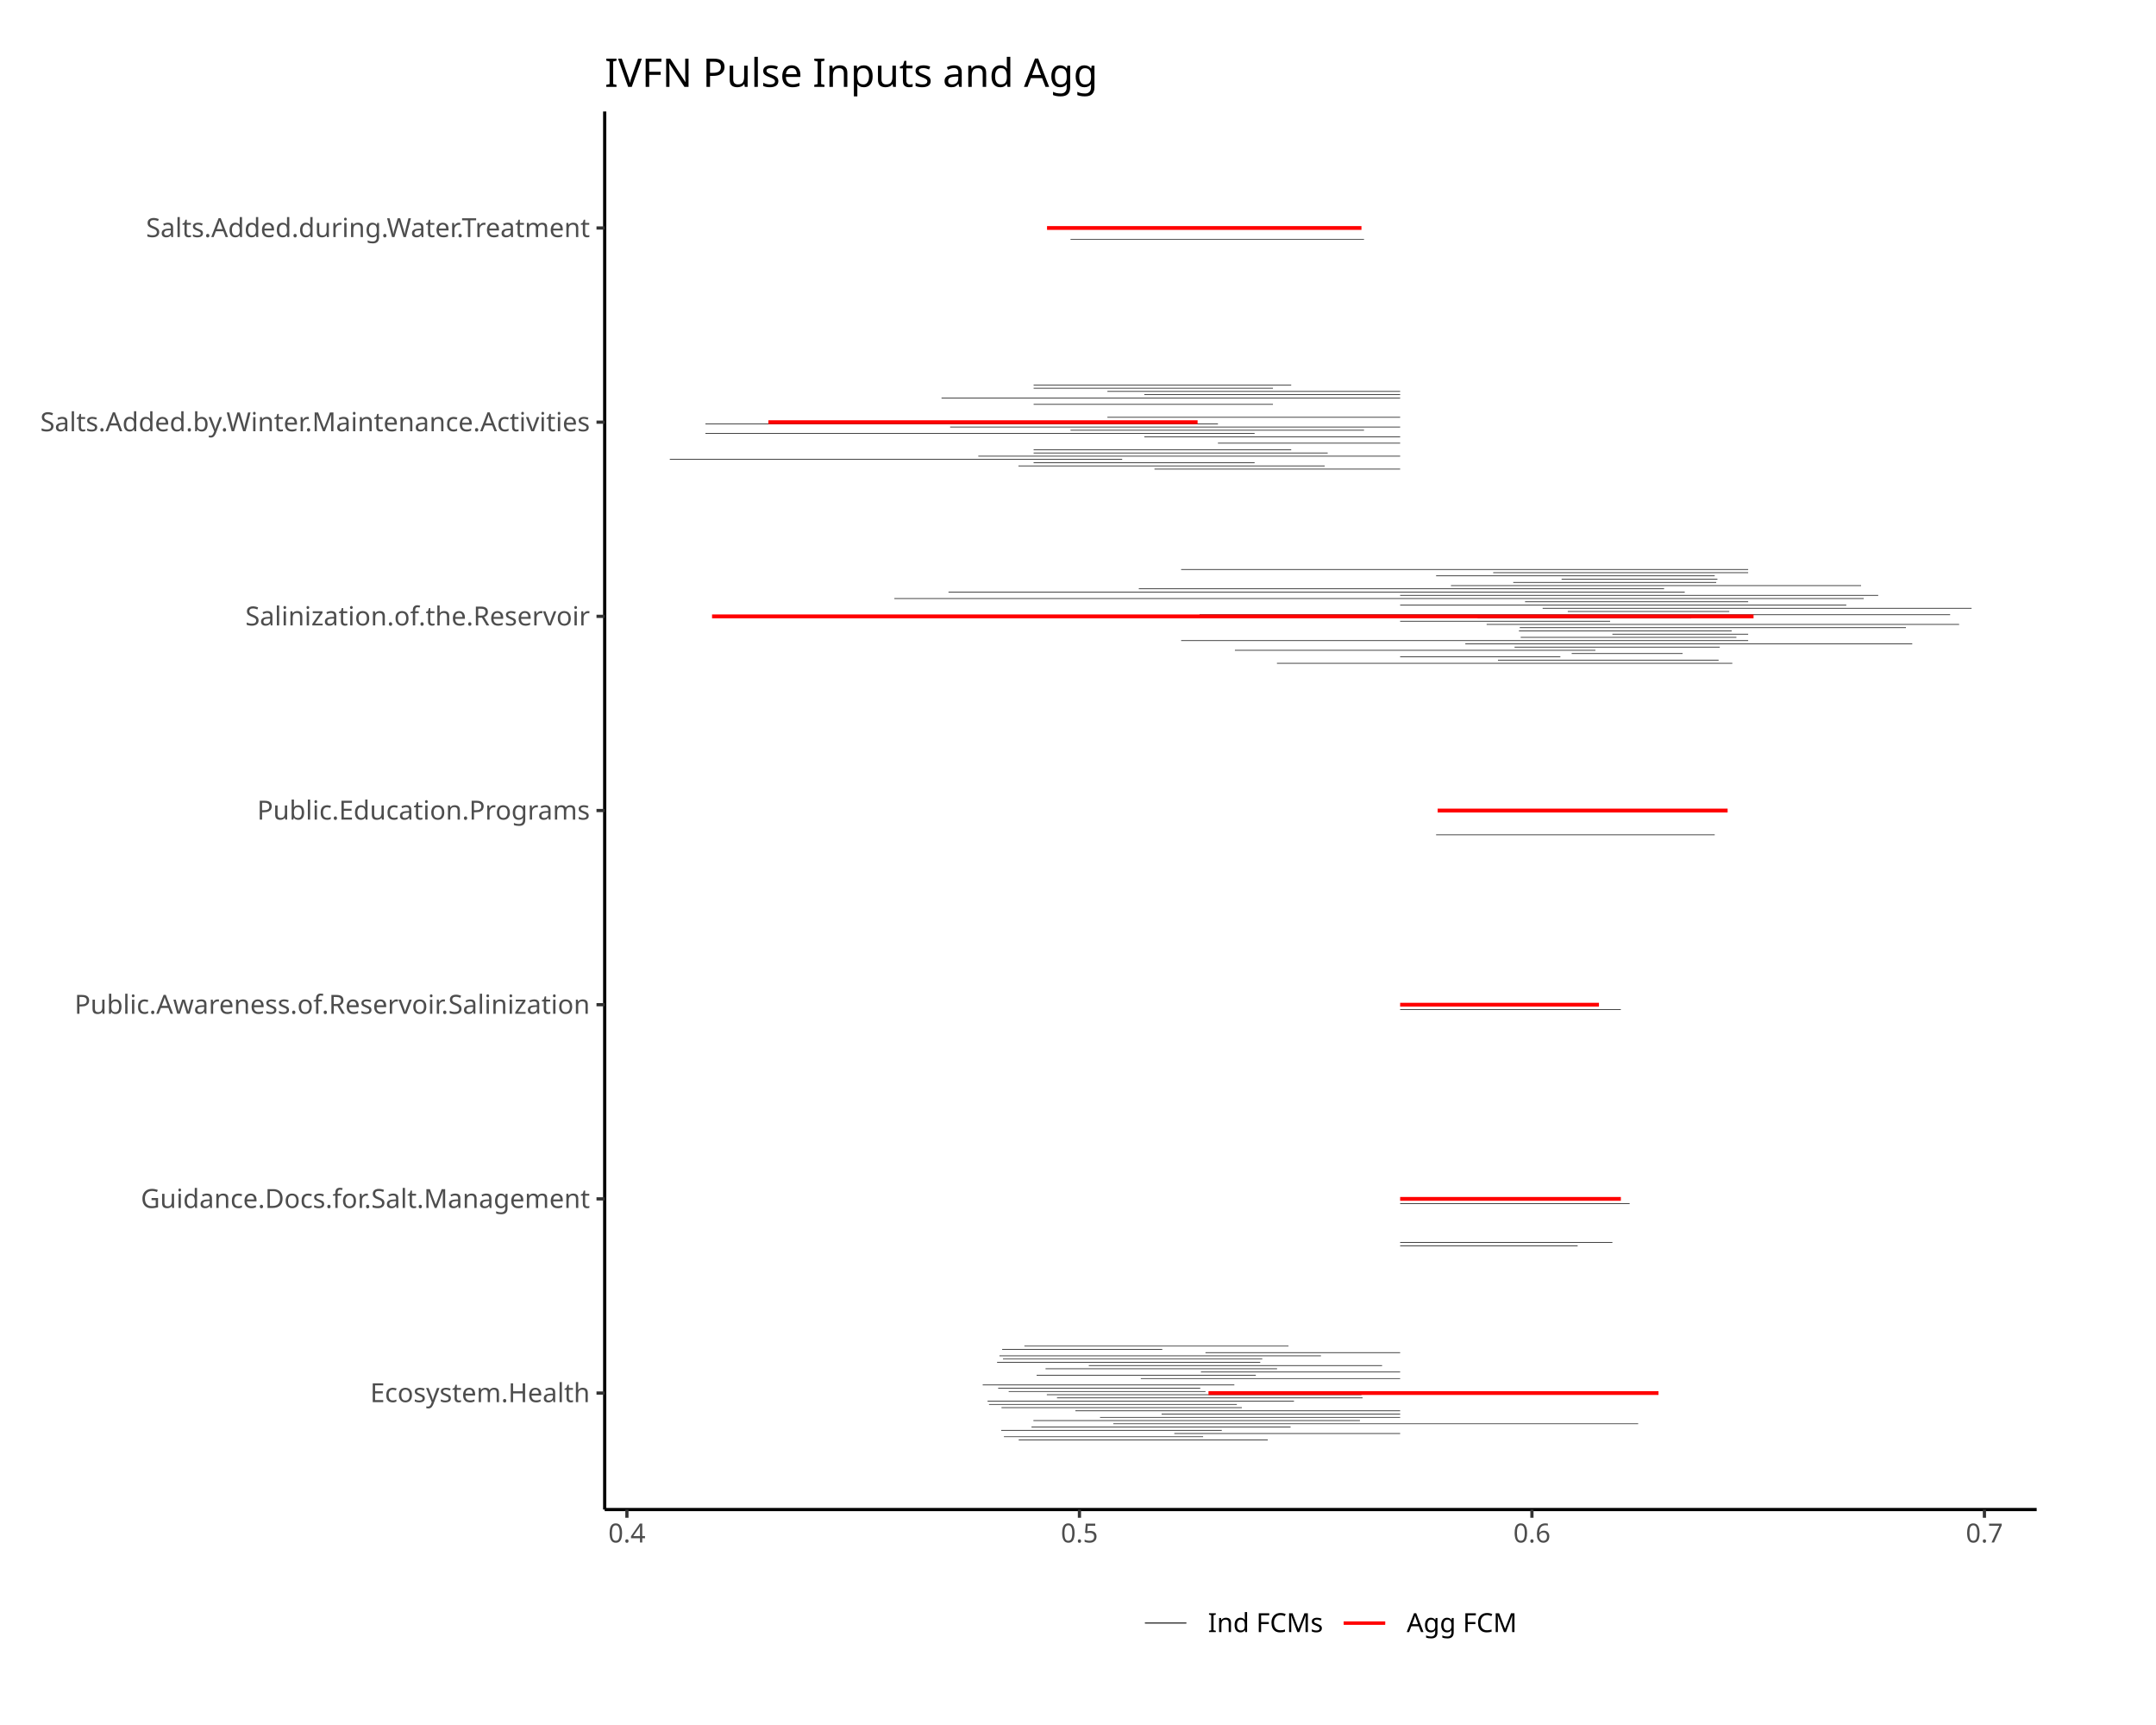
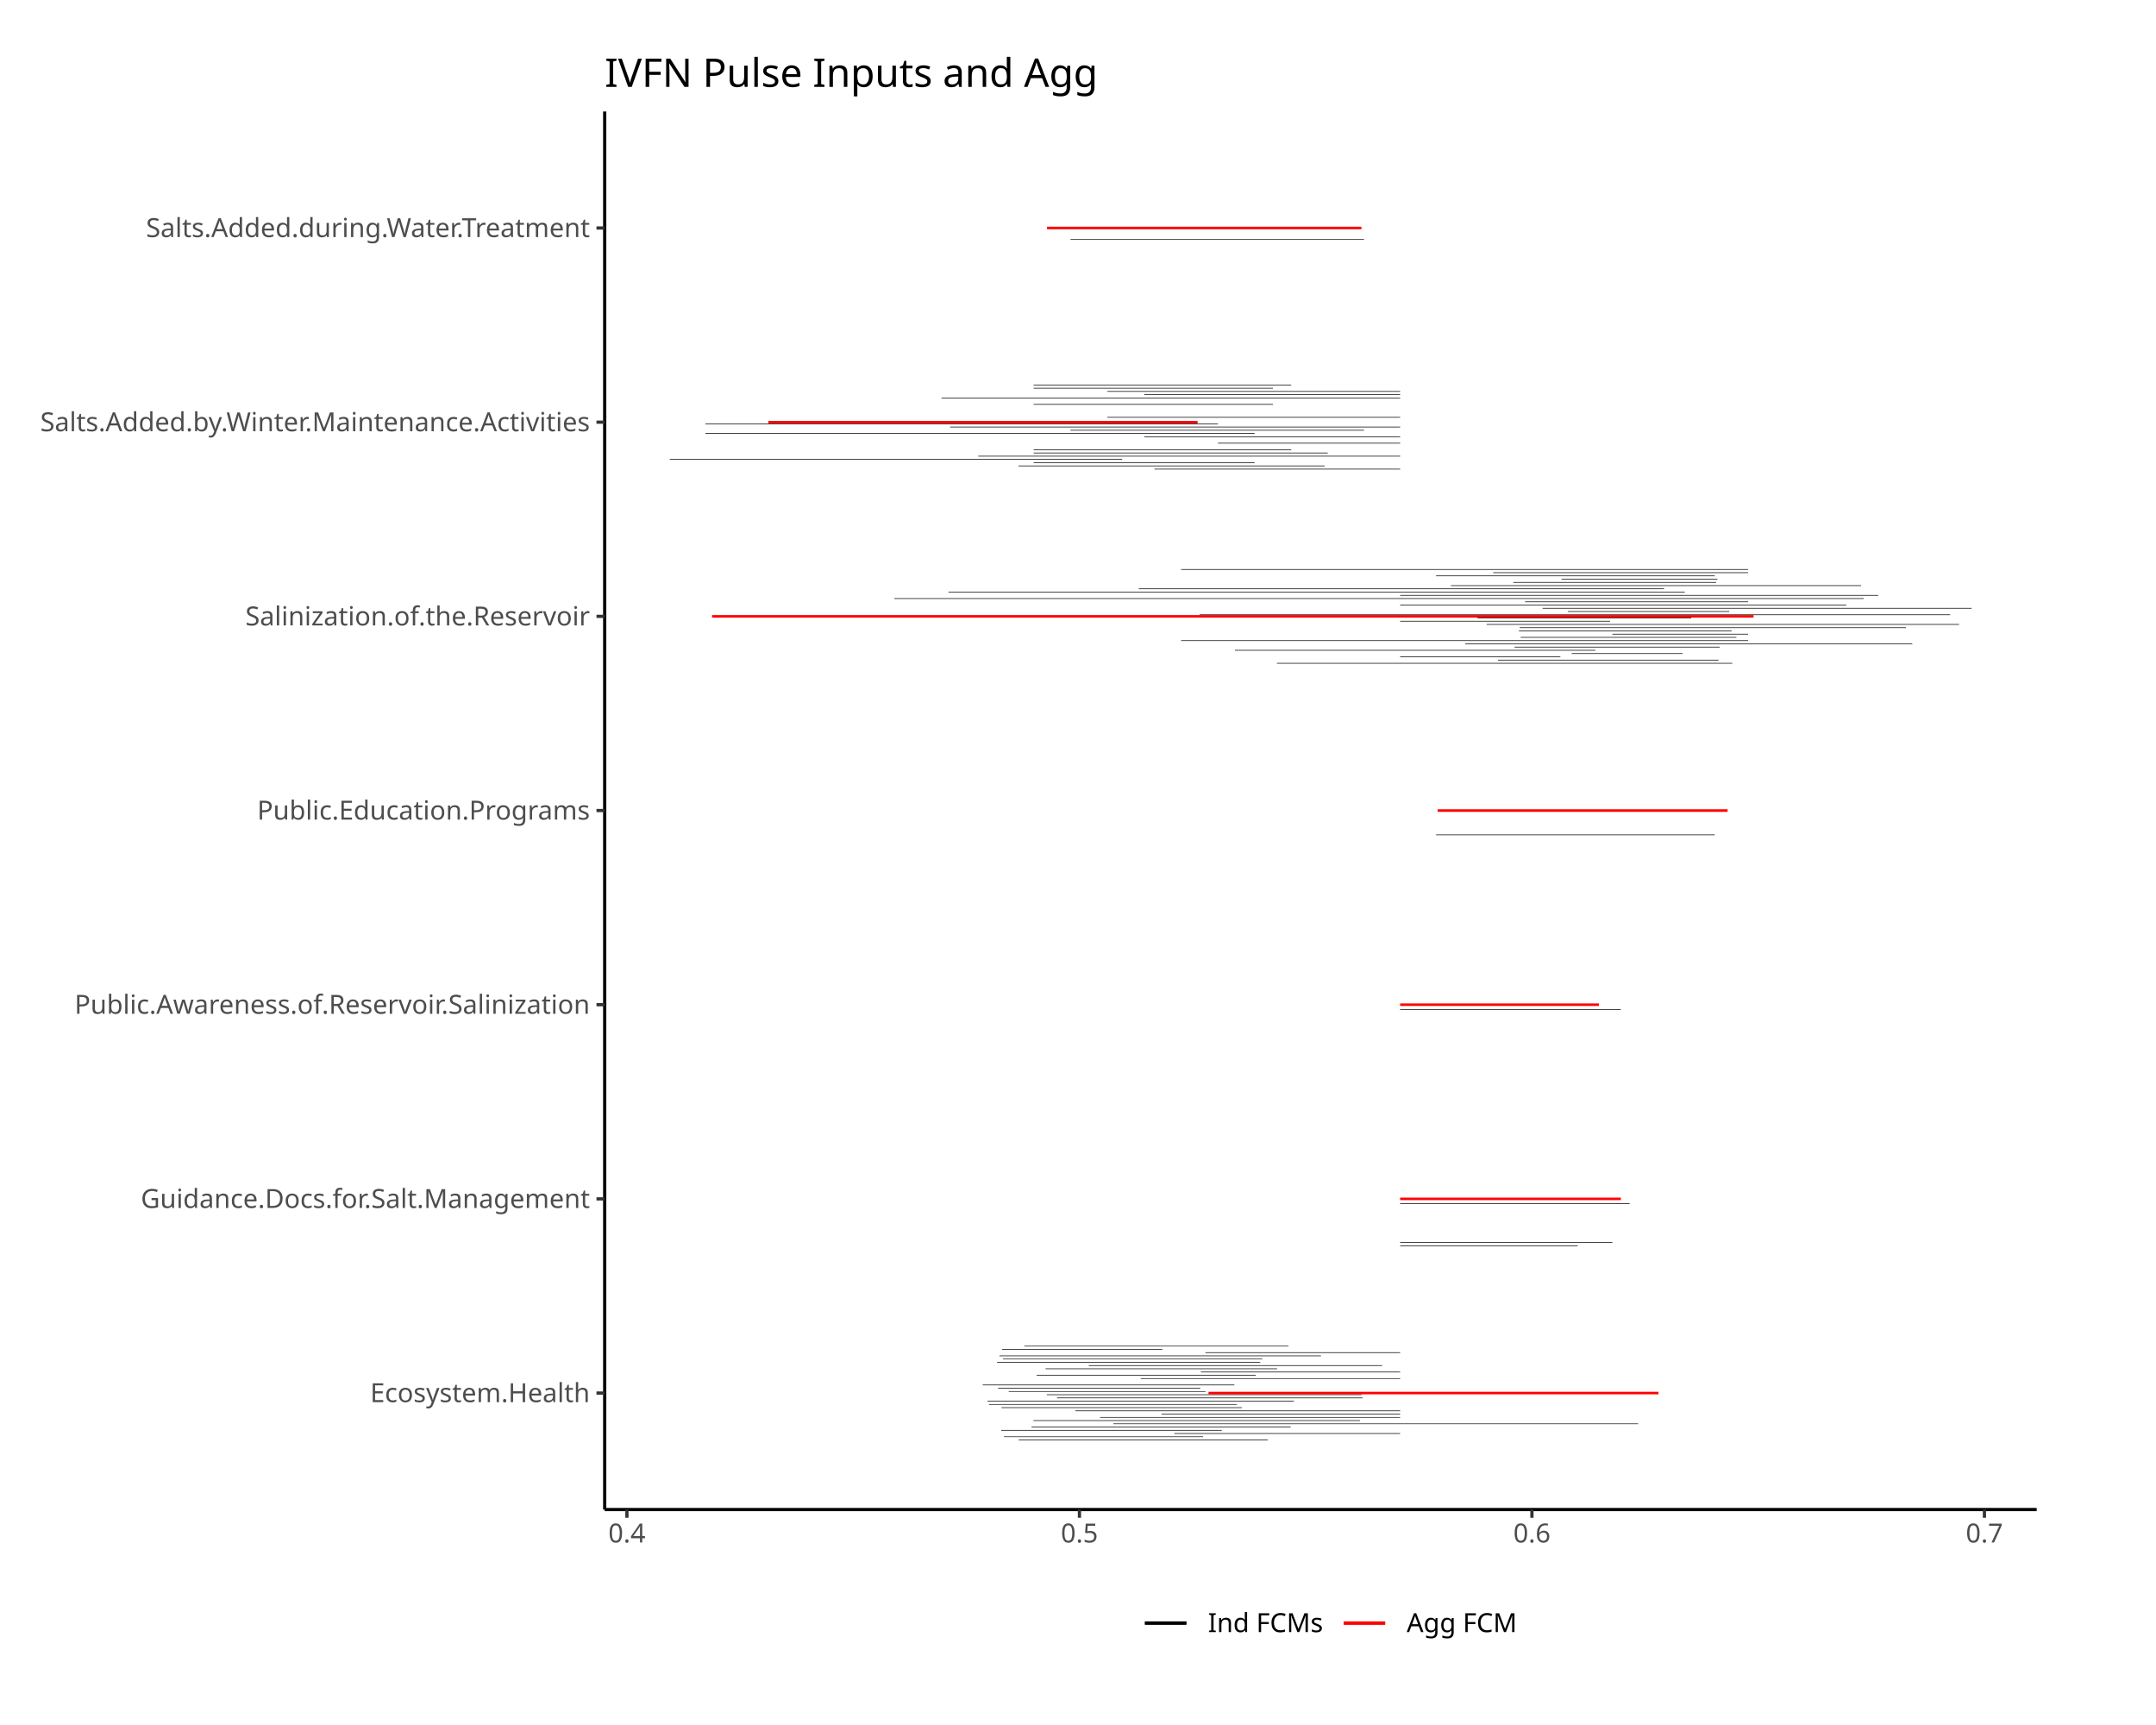
<svg xmlns="http://www.w3.org/2000/svg" class="svglite" data-engine-version="2.0" width="720.00pt" height="576.00pt" viewBox="0 0 720.00 576.00">
  <defs>
    <style type="text/css">
    .svglite line, .svglite polyline, .svglite polygon, .svglite path, .svglite rect, .svglite circle {
      fill: none;
      stroke: #000000;
      stroke-linecap: round;
      stroke-linejoin: round;
      stroke-miterlimit: 10.00;
    }
  </style>
  </defs>
  <rect width="100%" height="100%" style="stroke: none; fill: #FFFFFF;" />
  <defs>
    <clipPath id="cpMC4wMHw3MjAuMDB8MC4wMHw1NzYuMDA=">
      <rect x="0.00" y="0.00" width="720.00" height="576.00" />
    </clipPath>
  </defs>
  <g clip-path="url(#cpMC4wMHw3MjAuMDB8MC4wMHw1NzYuMDA=)">
    <rect x="-0" y="0.00" width="720.00" height="576.00" style="stroke-width: 1.07; stroke: #FFFFFF; fill: #FFFFFF;" />
  </g>
  <defs>
    <clipPath id="cpMjAxLjk0fDY4MC4xNXwzNy4yM3w1MDQuMDY=">
      <rect x="201.94" y="37.23" width="478.21" height="466.83" />
    </clipPath>
  </defs>
  <g clip-path="url(#cpMjAxLjk0fDY4MC4xNXwzNy4yM3w1MDQuMDY=)">
    <rect x="201.94" y="37.23" width="478.21" height="466.83" style="stroke-width: 1.07; stroke: none; fill: #FFFFFF;" />
    <line x1="340.20" y1="480.83" x2="423.37" y2="480.83" style="stroke-width: 0.21; stroke-linecap: butt;" />
    <line x1="335.26" y1="479.75" x2="401.78" y2="479.75" style="stroke-width: 0.21; stroke-linecap: butt;" />
    <line x1="392.16" y1="478.67" x2="467.58" y2="478.67" style="stroke-width: 0.21; stroke-linecap: butt;" />
    <line x1="334.36" y1="477.59" x2="408.01" y2="477.59" style="stroke-width: 0.21; stroke-linecap: butt;" />
    <line x1="344.47" y1="476.51" x2="430.99" y2="476.51" style="stroke-width: 0.21; stroke-linecap: butt;" />
    <line x1="371.79" y1="475.43" x2="547.07" y2="475.43" style="stroke-width: 0.21; stroke-linecap: butt;" />
    <line x1="345.11" y1="474.34" x2="454.16" y2="474.34" style="stroke-width: 0.21; stroke-linecap: butt;" />
    <line x1="367.36" y1="473.26" x2="467.58" y2="473.26" style="stroke-width: 0.21; stroke-linecap: butt;" />
    <line x1="387.92" y1="472.18" x2="467.58" y2="472.18" style="stroke-width: 0.21; stroke-linecap: butt;" />
    <line x1="359.13" y1="471.10" x2="467.58" y2="471.10" style="stroke-width: 0.21; stroke-linecap: butt;" />
    <line x1="334.45" y1="470.02" x2="414.71" y2="470.02" style="stroke-width: 0.21; stroke-linecap: butt;" />
    <line x1="330.28" y1="468.94" x2="413.05" y2="468.94" style="stroke-width: 0.21; stroke-linecap: butt;" />
    <line x1="329.80" y1="467.86" x2="432.12" y2="467.86" style="stroke-width: 0.21; stroke-linecap: butt;" />
    <line x1="352.99" y1="466.78" x2="455.02" y2="466.78" style="stroke-width: 0.21; stroke-linecap: butt;" />
    <line x1="349.59" y1="465.70" x2="454.65" y2="465.70" style="stroke-width: 0.21; stroke-linecap: butt;" />
    <line x1="336.85" y1="464.62" x2="402.58" y2="464.62" style="stroke-width: 0.21; stroke-linecap: butt;" />
    <line x1="333.34" y1="463.54" x2="400.83" y2="463.54" style="stroke-width: 0.21; stroke-linecap: butt;" />
    <line x1="328.17" y1="462.46" x2="412.21" y2="462.46" style="stroke-width: 0.21; stroke-linecap: butt;" />
    <line x1="467.58" y1="461.38" x2="467.58" y2="461.38" style="stroke-width: 0.21; stroke-linecap: butt;" />
    <line x1="380.97" y1="460.30" x2="467.58" y2="460.30" style="stroke-width: 0.21; stroke-linecap: butt;" />
    <line x1="346.19" y1="459.22" x2="419.38" y2="459.22" style="stroke-width: 0.21; stroke-linecap: butt;" />
    <line x1="401.05" y1="458.14" x2="467.58" y2="458.14" style="stroke-width: 0.21; stroke-linecap: butt;" />
    <line x1="349.16" y1="457.05" x2="426.48" y2="457.05" style="stroke-width: 0.21; stroke-linecap: butt;" />
    <line x1="363.61" y1="455.97" x2="461.55" y2="455.97" style="stroke-width: 0.21; stroke-linecap: butt;" />
    <line x1="332.98" y1="454.89" x2="420.86" y2="454.89" style="stroke-width: 0.21; stroke-linecap: butt;" />
    <line x1="334.95" y1="453.81" x2="421.54" y2="453.81" style="stroke-width: 0.21; stroke-linecap: butt;" />
    <line x1="333.77" y1="452.73" x2="441.13" y2="452.73" style="stroke-width: 0.21; stroke-linecap: butt;" />
    <line x1="402.57" y1="451.65" x2="467.58" y2="451.65" style="stroke-width: 0.21; stroke-linecap: butt;" />
    <line x1="334.67" y1="450.57" x2="388.14" y2="450.57" style="stroke-width: 0.21; stroke-linecap: butt;" />
    <line x1="342.10" y1="449.49" x2="430.29" y2="449.49" style="stroke-width: 0.21; stroke-linecap: butt;" />
    <line x1="467.58" y1="415.99" x2="526.86" y2="415.99" style="stroke-width: 0.21; stroke-linecap: butt;" />
    <line x1="467.58" y1="414.91" x2="538.46" y2="414.91" style="stroke-width: 0.21; stroke-linecap: butt;" />
    <line x1="467.58" y1="413.83" x2="467.58" y2="413.83" style="stroke-width: 0.21; stroke-linecap: butt;" />
    <line x1="467.58" y1="412.75" x2="467.58" y2="412.75" style="stroke-width: 0.21; stroke-linecap: butt;" />
    <line x1="467.58" y1="411.67" x2="467.58" y2="411.67" style="stroke-width: 0.21; stroke-linecap: butt;" />
    <line x1="467.58" y1="410.59" x2="467.58" y2="410.59" style="stroke-width: 0.21; stroke-linecap: butt;" />
    <line x1="467.58" y1="409.51" x2="467.58" y2="409.51" style="stroke-width: 0.21; stroke-linecap: butt;" />
    <line x1="467.58" y1="408.43" x2="467.58" y2="408.43" style="stroke-width: 0.21; stroke-linecap: butt;" />
    <line x1="467.58" y1="407.35" x2="467.58" y2="407.35" style="stroke-width: 0.21; stroke-linecap: butt;" />
    <line x1="467.58" y1="406.27" x2="467.58" y2="406.27" style="stroke-width: 0.21; stroke-linecap: butt;" />
    <line x1="467.58" y1="405.18" x2="467.58" y2="405.18" style="stroke-width: 0.21; stroke-linecap: butt;" />
    <line x1="467.58" y1="404.10" x2="467.58" y2="404.10" style="stroke-width: 0.21; stroke-linecap: butt;" />
    <line x1="467.58" y1="403.02" x2="467.58" y2="403.02" style="stroke-width: 0.21; stroke-linecap: butt;" />
    <line x1="467.58" y1="401.94" x2="544.22" y2="401.94" style="stroke-width: 0.21; stroke-linecap: butt;" />
    <line x1="467.58" y1="400.86" x2="467.58" y2="400.86" style="stroke-width: 0.21; stroke-linecap: butt;" />
    <line x1="467.58" y1="399.78" x2="467.58" y2="399.78" style="stroke-width: 0.21; stroke-linecap: butt;" />
    <line x1="467.58" y1="398.70" x2="467.58" y2="398.70" style="stroke-width: 0.21; stroke-linecap: butt;" />
    <line x1="467.58" y1="397.62" x2="467.58" y2="397.62" style="stroke-width: 0.21; stroke-linecap: butt;" />
    <line x1="467.58" y1="396.54" x2="467.58" y2="396.54" style="stroke-width: 0.21; stroke-linecap: butt;" />
    <line x1="467.58" y1="395.46" x2="467.58" y2="395.46" style="stroke-width: 0.21; stroke-linecap: butt;" />
    <line x1="467.58" y1="394.38" x2="467.58" y2="394.38" style="stroke-width: 0.21; stroke-linecap: butt;" />
    <line x1="467.58" y1="393.30" x2="467.58" y2="393.30" style="stroke-width: 0.21; stroke-linecap: butt;" />
    <line x1="467.58" y1="392.22" x2="467.58" y2="392.22" style="stroke-width: 0.21; stroke-linecap: butt;" />
    <line x1="467.58" y1="391.14" x2="467.58" y2="391.14" style="stroke-width: 0.21; stroke-linecap: butt;" />
    <line x1="467.58" y1="390.06" x2="467.58" y2="390.06" style="stroke-width: 0.21; stroke-linecap: butt;" />
    <line x1="467.58" y1="388.98" x2="467.58" y2="388.98" style="stroke-width: 0.21; stroke-linecap: butt;" />
    <line x1="467.58" y1="387.89" x2="467.58" y2="387.89" style="stroke-width: 0.21; stroke-linecap: butt;" />
    <line x1="467.58" y1="386.81" x2="467.58" y2="386.81" style="stroke-width: 0.21; stroke-linecap: butt;" />
    <line x1="467.58" y1="385.73" x2="467.58" y2="385.73" style="stroke-width: 0.21; stroke-linecap: butt;" />
    <line x1="467.58" y1="384.65" x2="467.58" y2="384.65" style="stroke-width: 0.21; stroke-linecap: butt;" />
    <line x1="467.58" y1="351.15" x2="467.58" y2="351.15" style="stroke-width: 0.21; stroke-linecap: butt;" />
    <line x1="467.58" y1="350.07" x2="467.58" y2="350.07" style="stroke-width: 0.21; stroke-linecap: butt;" />
    <line x1="467.58" y1="348.99" x2="467.58" y2="348.99" style="stroke-width: 0.21; stroke-linecap: butt;" />
    <line x1="467.58" y1="347.91" x2="467.58" y2="347.91" style="stroke-width: 0.21; stroke-linecap: butt;" />
    <line x1="467.58" y1="346.83" x2="467.58" y2="346.83" style="stroke-width: 0.21; stroke-linecap: butt;" />
    <line x1="467.58" y1="345.75" x2="467.58" y2="345.75" style="stroke-width: 0.21; stroke-linecap: butt;" />
    <line x1="467.58" y1="344.67" x2="467.58" y2="344.67" style="stroke-width: 0.21; stroke-linecap: butt;" />
    <line x1="467.58" y1="343.59" x2="467.58" y2="343.59" style="stroke-width: 0.21; stroke-linecap: butt;" />
    <line x1="467.58" y1="342.51" x2="467.58" y2="342.51" style="stroke-width: 0.21; stroke-linecap: butt;" />
    <line x1="467.58" y1="341.43" x2="467.58" y2="341.43" style="stroke-width: 0.21; stroke-linecap: butt;" />
    <line x1="467.58" y1="340.35" x2="467.58" y2="340.35" style="stroke-width: 0.21; stroke-linecap: butt;" />
    <line x1="467.58" y1="339.27" x2="467.58" y2="339.27" style="stroke-width: 0.21; stroke-linecap: butt;" />
    <line x1="467.58" y1="338.19" x2="467.58" y2="338.19" style="stroke-width: 0.21; stroke-linecap: butt;" />
    <line x1="467.58" y1="337.10" x2="541.27" y2="337.10" style="stroke-width: 0.21; stroke-linecap: butt;" />
    <line x1="467.58" y1="336.02" x2="467.58" y2="336.02" style="stroke-width: 0.21; stroke-linecap: butt;" />
    <line x1="467.58" y1="334.94" x2="467.58" y2="334.94" style="stroke-width: 0.21; stroke-linecap: butt;" />
    <line x1="467.58" y1="333.86" x2="467.58" y2="333.86" style="stroke-width: 0.21; stroke-linecap: butt;" />
    <line x1="467.58" y1="332.78" x2="467.58" y2="332.78" style="stroke-width: 0.21; stroke-linecap: butt;" />
    <line x1="467.58" y1="331.70" x2="467.58" y2="331.70" style="stroke-width: 0.21; stroke-linecap: butt;" />
    <line x1="467.58" y1="330.62" x2="467.58" y2="330.62" style="stroke-width: 0.21; stroke-linecap: butt;" />
    <line x1="467.58" y1="329.54" x2="467.58" y2="329.54" style="stroke-width: 0.21; stroke-linecap: butt;" />
    <line x1="467.58" y1="328.46" x2="467.58" y2="328.46" style="stroke-width: 0.21; stroke-linecap: butt;" />
    <line x1="467.58" y1="327.38" x2="467.58" y2="327.38" style="stroke-width: 0.21; stroke-linecap: butt;" />
    <line x1="467.58" y1="326.30" x2="467.58" y2="326.30" style="stroke-width: 0.21; stroke-linecap: butt;" />
    <line x1="467.58" y1="325.22" x2="467.58" y2="325.22" style="stroke-width: 0.21; stroke-linecap: butt;" />
    <line x1="467.58" y1="324.14" x2="467.58" y2="324.14" style="stroke-width: 0.21; stroke-linecap: butt;" />
    <line x1="467.58" y1="323.06" x2="467.58" y2="323.06" style="stroke-width: 0.21; stroke-linecap: butt;" />
    <line x1="467.58" y1="321.98" x2="467.58" y2="321.98" style="stroke-width: 0.21; stroke-linecap: butt;" />
    <line x1="467.58" y1="320.90" x2="467.58" y2="320.90" style="stroke-width: 0.21; stroke-linecap: butt;" />
    <line x1="467.58" y1="319.81" x2="467.58" y2="319.81" style="stroke-width: 0.21; stroke-linecap: butt;" />
    <line x1="467.58" y1="286.31" x2="467.58" y2="286.31" style="stroke-width: 0.21; stroke-linecap: butt;" />
    <line x1="467.58" y1="285.23" x2="467.58" y2="285.23" style="stroke-width: 0.21; stroke-linecap: butt;" />
    <line x1="467.58" y1="284.15" x2="467.58" y2="284.15" style="stroke-width: 0.21; stroke-linecap: butt;" />
    <line x1="467.58" y1="283.07" x2="467.58" y2="283.07" style="stroke-width: 0.21; stroke-linecap: butt;" />
    <line x1="467.58" y1="281.99" x2="467.58" y2="281.99" style="stroke-width: 0.21; stroke-linecap: butt;" />
    <line x1="467.58" y1="280.91" x2="467.58" y2="280.91" style="stroke-width: 0.21; stroke-linecap: butt;" />
    <line x1="467.58" y1="279.83" x2="467.58" y2="279.83" style="stroke-width: 0.21; stroke-linecap: butt;" />
    <line x1="479.59" y1="278.75" x2="572.63" y2="278.75" style="stroke-width: 0.21; stroke-linecap: butt;" />
    <line x1="467.58" y1="277.67" x2="467.58" y2="277.67" style="stroke-width: 0.21; stroke-linecap: butt;" />
    <line x1="467.58" y1="276.59" x2="467.58" y2="276.59" style="stroke-width: 0.21; stroke-linecap: butt;" />
    <line x1="467.58" y1="275.51" x2="467.58" y2="275.51" style="stroke-width: 0.21; stroke-linecap: butt;" />
    <line x1="467.58" y1="274.43" x2="467.58" y2="274.43" style="stroke-width: 0.21; stroke-linecap: butt;" />
    <line x1="467.58" y1="273.35" x2="467.58" y2="273.35" style="stroke-width: 0.21; stroke-linecap: butt;" />
    <line x1="467.58" y1="272.27" x2="467.58" y2="272.27" style="stroke-width: 0.21; stroke-linecap: butt;" />
    <line x1="467.58" y1="271.19" x2="467.58" y2="271.19" style="stroke-width: 0.21; stroke-linecap: butt;" />
    <line x1="467.58" y1="270.11" x2="467.58" y2="270.11" style="stroke-width: 0.21; stroke-linecap: butt;" />
    <line x1="467.58" y1="269.02" x2="467.58" y2="269.02" style="stroke-width: 0.21; stroke-linecap: butt;" />
    <line x1="467.58" y1="267.94" x2="467.58" y2="267.94" style="stroke-width: 0.21; stroke-linecap: butt;" />
    <line x1="467.58" y1="266.86" x2="467.58" y2="266.86" style="stroke-width: 0.21; stroke-linecap: butt;" />
    <line x1="467.58" y1="265.78" x2="467.58" y2="265.78" style="stroke-width: 0.21; stroke-linecap: butt;" />
    <line x1="467.58" y1="264.70" x2="467.58" y2="264.70" style="stroke-width: 0.21; stroke-linecap: butt;" />
    <line x1="467.58" y1="263.62" x2="467.58" y2="263.62" style="stroke-width: 0.21; stroke-linecap: butt;" />
    <line x1="467.58" y1="262.54" x2="467.58" y2="262.54" style="stroke-width: 0.21; stroke-linecap: butt;" />
    <line x1="467.58" y1="261.46" x2="467.58" y2="261.46" style="stroke-width: 0.21; stroke-linecap: butt;" />
    <line x1="467.58" y1="260.38" x2="467.58" y2="260.38" style="stroke-width: 0.21; stroke-linecap: butt;" />
    <line x1="467.58" y1="259.30" x2="467.58" y2="259.30" style="stroke-width: 0.21; stroke-linecap: butt;" />
    <line x1="467.58" y1="258.22" x2="467.58" y2="258.22" style="stroke-width: 0.21; stroke-linecap: butt;" />
    <line x1="467.58" y1="257.14" x2="467.58" y2="257.14" style="stroke-width: 0.21; stroke-linecap: butt;" />
    <line x1="467.58" y1="256.06" x2="467.58" y2="256.06" style="stroke-width: 0.21; stroke-linecap: butt;" />
    <line x1="467.58" y1="254.98" x2="467.58" y2="254.98" style="stroke-width: 0.21; stroke-linecap: butt;" />
    <line x1="426.44" y1="221.48" x2="578.51" y2="221.48" style="stroke-width: 0.21; stroke-linecap: butt;" />
    <line x1="500.25" y1="220.40" x2="573.93" y2="220.40" style="stroke-width: 0.21; stroke-linecap: butt;" />
    <line x1="467.58" y1="219.32" x2="521.08" y2="219.32" style="stroke-width: 0.21; stroke-linecap: butt;" />
    <line x1="524.87" y1="218.24" x2="561.90" y2="218.24" style="stroke-width: 0.21; stroke-linecap: butt;" />
    <line x1="412.40" y1="217.15" x2="532.79" y2="217.15" style="stroke-width: 0.21; stroke-linecap: butt;" />
    <line x1="505.79" y1="216.07" x2="574.32" y2="216.07" style="stroke-width: 0.21; stroke-linecap: butt;" />
    <line x1="489.34" y1="214.99" x2="638.60" y2="214.99" style="stroke-width: 0.21; stroke-linecap: butt;" />
    <line x1="394.44" y1="213.91" x2="583.80" y2="213.91" style="stroke-width: 0.21; stroke-linecap: butt;" />
    <line x1="507.84" y1="212.83" x2="579.87" y2="212.83" style="stroke-width: 0.21; stroke-linecap: butt;" />
    <line x1="538.46" y1="211.75" x2="583.80" y2="211.75" style="stroke-width: 0.21; stroke-linecap: butt;" />
    <line x1="507.25" y1="210.67" x2="578.29" y2="210.67" style="stroke-width: 0.21; stroke-linecap: butt;" />
    <line x1="507.52" y1="209.59" x2="636.49" y2="209.59" style="stroke-width: 0.21; stroke-linecap: butt;" />
    <line x1="496.47" y1="208.51" x2="654.25" y2="208.51" style="stroke-width: 0.21; stroke-linecap: butt;" />
    <line x1="467.58" y1="207.43" x2="537.70" y2="207.43" style="stroke-width: 0.21; stroke-linecap: butt;" />
    <line x1="493.42" y1="206.35" x2="564.78" y2="206.35" style="stroke-width: 0.21; stroke-linecap: butt;" />
    <line x1="400.59" y1="205.27" x2="651.25" y2="205.27" style="stroke-width: 0.21; stroke-linecap: butt;" />
    <line x1="523.56" y1="204.19" x2="577.49" y2="204.19" style="stroke-width: 0.21; stroke-linecap: butt;" />
    <line x1="515.17" y1="203.11" x2="658.41" y2="203.11" style="stroke-width: 0.21; stroke-linecap: butt;" />
    <line x1="467.58" y1="202.03" x2="616.57" y2="202.03" style="stroke-width: 0.21; stroke-linecap: butt;" />
    <line x1="509.29" y1="200.95" x2="583.80" y2="200.95" style="stroke-width: 0.21; stroke-linecap: butt;" />
    <line x1="298.67" y1="199.86" x2="622.39" y2="199.86" style="stroke-width: 0.21; stroke-linecap: butt;" />
    <line x1="467.58" y1="198.78" x2="627.23" y2="198.78" style="stroke-width: 0.21; stroke-linecap: butt;" />
    <line x1="316.75" y1="197.70" x2="562.62" y2="197.70" style="stroke-width: 0.21; stroke-linecap: butt;" />
    <line x1="380.31" y1="196.62" x2="555.72" y2="196.62" style="stroke-width: 0.21; stroke-linecap: butt;" />
    <line x1="484.55" y1="195.54" x2="621.51" y2="195.54" style="stroke-width: 0.21; stroke-linecap: butt;" />
    <line x1="505.35" y1="194.46" x2="573.13" y2="194.46" style="stroke-width: 0.21; stroke-linecap: butt;" />
    <line x1="521.50" y1="193.38" x2="573.53" y2="193.38" style="stroke-width: 0.21; stroke-linecap: butt;" />
    <line x1="479.59" y1="192.30" x2="572.63" y2="192.30" style="stroke-width: 0.21; stroke-linecap: butt;" />
    <line x1="498.66" y1="191.22" x2="583.80" y2="191.22" style="stroke-width: 0.21; stroke-linecap: butt;" />
    <line x1="394.44" y1="190.14" x2="583.80" y2="190.14" style="stroke-width: 0.21; stroke-linecap: butt;" />
    <line x1="385.54" y1="156.64" x2="467.58" y2="156.64" style="stroke-width: 0.21; stroke-linecap: butt;" />
    <line x1="340.12" y1="155.56" x2="442.38" y2="155.56" style="stroke-width: 0.21; stroke-linecap: butt;" />
    <line x1="345.17" y1="154.48" x2="418.98" y2="154.48" style="stroke-width: 0.21; stroke-linecap: butt;" />
    <line x1="223.68" y1="153.40" x2="374.75" y2="153.40" style="stroke-width: 0.21; stroke-linecap: butt;" />
    <line x1="326.71" y1="152.32" x2="467.58" y2="152.32" style="stroke-width: 0.21; stroke-linecap: butt;" />
    <line x1="345.18" y1="151.24" x2="443.38" y2="151.24" style="stroke-width: 0.21; stroke-linecap: butt;" />
    <line x1="345.18" y1="150.16" x2="431.20" y2="150.16" style="stroke-width: 0.21; stroke-linecap: butt;" />
    <line x1="467.58" y1="149.07" x2="467.58" y2="149.07" style="stroke-width: 0.21; stroke-linecap: butt;" />
    <line x1="406.73" y1="147.99" x2="467.58" y2="147.99" style="stroke-width: 0.21; stroke-linecap: butt;" />
    <line x1="467.58" y1="146.91" x2="467.58" y2="146.91" style="stroke-width: 0.21; stroke-linecap: butt;" />
    <line x1="382.14" y1="145.83" x2="467.58" y2="145.83" style="stroke-width: 0.21; stroke-linecap: butt;" />
    <line x1="235.58" y1="144.75" x2="418.98" y2="144.75" style="stroke-width: 0.21; stroke-linecap: butt;" />
    <line x1="357.50" y1="143.67" x2="455.51" y2="143.67" style="stroke-width: 0.21; stroke-linecap: butt;" />
    <line x1="317.30" y1="142.59" x2="467.58" y2="142.59" style="stroke-width: 0.21; stroke-linecap: butt;" />
    <line x1="235.58" y1="141.51" x2="406.73" y2="141.51" style="stroke-width: 0.21; stroke-linecap: butt;" />
    <line x1="467.58" y1="140.43" x2="467.58" y2="140.43" style="stroke-width: 0.21; stroke-linecap: butt;" />
    <line x1="369.82" y1="139.35" x2="467.58" y2="139.35" style="stroke-width: 0.21; stroke-linecap: butt;" />
    <line x1="467.58" y1="138.27" x2="467.58" y2="138.27" style="stroke-width: 0.21; stroke-linecap: butt;" />
    <line x1="467.58" y1="137.19" x2="467.58" y2="137.19" style="stroke-width: 0.21; stroke-linecap: butt;" />
    <line x1="467.58" y1="136.11" x2="467.58" y2="136.11" style="stroke-width: 0.21; stroke-linecap: butt;" />
    <line x1="345.18" y1="135.03" x2="425.10" y2="135.03" style="stroke-width: 0.21; stroke-linecap: butt;" />
    <line x1="467.58" y1="133.95" x2="467.58" y2="133.95" style="stroke-width: 0.21; stroke-linecap: butt;" />
    <line x1="314.43" y1="132.87" x2="467.58" y2="132.87" style="stroke-width: 0.21; stroke-linecap: butt;" />
    <line x1="382.14" y1="131.78" x2="467.58" y2="131.78" style="stroke-width: 0.21; stroke-linecap: butt;" />
    <line x1="369.82" y1="130.70" x2="467.58" y2="130.70" style="stroke-width: 0.21; stroke-linecap: butt;" />
    <line x1="345.18" y1="129.62" x2="425.10" y2="129.62" style="stroke-width: 0.21; stroke-linecap: butt;" />
    <line x1="345.18" y1="128.54" x2="431.20" y2="128.54" style="stroke-width: 0.21; stroke-linecap: butt;" />
    <line x1="467.58" y1="127.46" x2="467.58" y2="127.46" style="stroke-width: 0.21; stroke-linecap: butt;" />
    <line x1="467.58" y1="126.38" x2="467.58" y2="126.38" style="stroke-width: 0.21; stroke-linecap: butt;" />
    <line x1="467.58" y1="125.30" x2="467.58" y2="125.30" style="stroke-width: 0.21; stroke-linecap: butt;" />
    <line x1="467.58" y1="91.80" x2="467.58" y2="91.80" style="stroke-width: 0.21; stroke-linecap: butt;" />
    <line x1="467.58" y1="90.72" x2="467.58" y2="90.72" style="stroke-width: 0.21; stroke-linecap: butt;" />
    <line x1="467.58" y1="89.64" x2="467.58" y2="89.64" style="stroke-width: 0.21; stroke-linecap: butt;" />
    <line x1="467.58" y1="88.56" x2="467.58" y2="88.56" style="stroke-width: 0.21; stroke-linecap: butt;" />
    <line x1="467.58" y1="87.48" x2="467.58" y2="87.48" style="stroke-width: 0.21; stroke-linecap: butt;" />
    <line x1="467.58" y1="86.40" x2="467.58" y2="86.40" style="stroke-width: 0.21; stroke-linecap: butt;" />
    <line x1="467.58" y1="85.32" x2="467.58" y2="85.32" style="stroke-width: 0.21; stroke-linecap: butt;" />
    <line x1="467.58" y1="84.24" x2="467.58" y2="84.24" style="stroke-width: 0.21; stroke-linecap: butt;" />
    <line x1="467.58" y1="83.16" x2="467.58" y2="83.16" style="stroke-width: 0.21; stroke-linecap: butt;" />
    <line x1="467.58" y1="82.08" x2="467.58" y2="82.08" style="stroke-width: 0.21; stroke-linecap: butt;" />
    <line x1="467.58" y1="80.99" x2="467.58" y2="80.99" style="stroke-width: 0.21; stroke-linecap: butt;" />
    <line x1="357.50" y1="79.91" x2="455.51" y2="79.91" style="stroke-width: 0.21; stroke-linecap: butt;" />
    <line x1="467.58" y1="78.83" x2="467.58" y2="78.83" style="stroke-width: 0.21; stroke-linecap: butt;" />
    <line x1="467.58" y1="77.75" x2="467.58" y2="77.75" style="stroke-width: 0.21; stroke-linecap: butt;" />
    <line x1="467.58" y1="76.67" x2="467.58" y2="76.67" style="stroke-width: 0.21; stroke-linecap: butt;" />
    <line x1="467.58" y1="75.59" x2="467.58" y2="75.59" style="stroke-width: 0.21; stroke-linecap: butt;" />
    <line x1="467.58" y1="74.51" x2="467.58" y2="74.51" style="stroke-width: 0.21; stroke-linecap: butt;" />
    <line x1="467.58" y1="73.43" x2="467.58" y2="73.43" style="stroke-width: 0.21; stroke-linecap: butt;" />
    <line x1="467.58" y1="72.35" x2="467.58" y2="72.35" style="stroke-width: 0.21; stroke-linecap: butt;" />
    <line x1="467.58" y1="71.27" x2="467.58" y2="71.27" style="stroke-width: 0.21; stroke-linecap: butt;" />
    <line x1="467.58" y1="70.19" x2="467.58" y2="70.19" style="stroke-width: 0.21; stroke-linecap: butt;" />
    <line x1="467.58" y1="69.11" x2="467.58" y2="69.11" style="stroke-width: 0.21; stroke-linecap: butt;" />
    <line x1="467.58" y1="68.03" x2="467.58" y2="68.03" style="stroke-width: 0.21; stroke-linecap: butt;" />
    <line x1="467.58" y1="66.95" x2="467.58" y2="66.95" style="stroke-width: 0.21; stroke-linecap: butt;" />
    <line x1="467.58" y1="65.87" x2="467.58" y2="65.87" style="stroke-width: 0.21; stroke-linecap: butt;" />
    <line x1="467.58" y1="64.79" x2="467.58" y2="64.79" style="stroke-width: 0.21; stroke-linecap: butt;" />
    <line x1="467.58" y1="63.70" x2="467.58" y2="63.70" style="stroke-width: 0.21; stroke-linecap: butt;" />
    <line x1="467.58" y1="62.62" x2="467.58" y2="62.62" style="stroke-width: 0.21; stroke-linecap: butt;" />
    <line x1="467.58" y1="61.54" x2="467.58" y2="61.54" style="stroke-width: 0.21; stroke-linecap: butt;" />
    <line x1="467.58" y1="60.46" x2="467.58" y2="60.46" style="stroke-width: 0.21; stroke-linecap: butt;" />
-     <line x1="467.58" y1="400.32" x2="541.29" y2="400.32" style="stroke-width: 1.28; stroke: #FF0000; stroke-linecap: butt;" />
-     <line x1="480.10" y1="270.65" x2="576.94" y2="270.65" style="stroke-width: 1.28; stroke: #FF0000; stroke-linecap: butt;" />
-     <line x1="349.66" y1="76.13" x2="454.66" y2="76.13" style="stroke-width: 1.28; stroke: #FF0000; stroke-linecap: butt;" />
-     <line x1="256.61" y1="140.97" x2="399.94" y2="140.97" style="stroke-width: 1.28; stroke: #FF0000; stroke-linecap: butt;" />
-     <line x1="403.58" y1="465.16" x2="553.86" y2="465.16" style="stroke-width: 1.28; stroke: #FF0000; stroke-linecap: butt;" />
-     <line x1="467.58" y1="335.48" x2="533.97" y2="335.48" style="stroke-width: 1.28; stroke: #FF0000; stroke-linecap: butt;" />
-     <line x1="237.79" y1="205.81" x2="585.60" y2="205.81" style="stroke-width: 1.28; stroke: #FF0000; stroke-linecap: butt;" />
+     <line x1="467.58" y1="400.32" x2="541.29" y2="400.32" style="stroke-width: 0.85; stroke: #FF0000; stroke-linecap: butt;" />
+     <line x1="480.10" y1="270.65" x2="576.94" y2="270.65" style="stroke-width: 0.85; stroke: #FF0000; stroke-linecap: butt;" />
+     <line x1="349.66" y1="76.13" x2="454.66" y2="76.13" style="stroke-width: 0.85; stroke: #FF0000; stroke-linecap: butt;" />
+     <line x1="256.61" y1="140.97" x2="399.94" y2="140.97" style="stroke-width: 0.85; stroke: #FF0000; stroke-linecap: butt;" />
+     <line x1="403.58" y1="465.16" x2="553.86" y2="465.16" style="stroke-width: 0.85; stroke: #FF0000; stroke-linecap: butt;" />
+     <line x1="467.58" y1="335.48" x2="533.97" y2="335.48" style="stroke-width: 0.85; stroke: #FF0000; stroke-linecap: butt;" />
+     <line x1="237.79" y1="205.81" x2="585.60" y2="205.81" style="stroke-width: 0.85; stroke: #FF0000; stroke-linecap: butt;" />
  </g>
  <g clip-path="url(#cpMC4wMHw3MjAuMDB8MC4wMHw1NzYuMDA=)">
    <polyline points="201.94,504.06 201.94,37.23 " style="stroke-width: 1.07; stroke-linecap: butt;" />
    <text x="197.01" y="468.19" text-anchor="end" style="font-size: 8.80px; fill: #4D4D4D; font-family: sans;" textLength="70.94px" lengthAdjust="spacingAndGlyphs">Ecosystem.Health</text>
    <text x="197.01" y="403.35" text-anchor="end" style="font-size: 8.80px; fill: #4D4D4D; font-family: sans;" textLength="144.32px" lengthAdjust="spacingAndGlyphs">Guidance.Docs.for.Salt.Management</text>
    <text x="197.01" y="338.51" text-anchor="end" style="font-size: 8.80px; fill: #4D4D4D; font-family: sans;" textLength="167.30px" lengthAdjust="spacingAndGlyphs">Public.Awareness.of.Reservoir.Salinization</text>
    <text x="197.01" y="273.67" text-anchor="end" style="font-size: 8.80px; fill: #4D4D4D; font-family: sans;" textLength="106.16px" lengthAdjust="spacingAndGlyphs">Public.Education.Programs</text>
    <text x="197.01" y="208.84" text-anchor="end" style="font-size: 8.80px; fill: #4D4D4D; font-family: sans;" textLength="109.58px" lengthAdjust="spacingAndGlyphs">Salinization.of.the.Reservoir</text>
    <text x="197.01" y="144.00" text-anchor="end" style="font-size: 8.80px; fill: #4D4D4D; font-family: sans;" textLength="177.09px" lengthAdjust="spacingAndGlyphs">Salts.Added.by.Winter.Maintenance.Activities</text>
    <text x="197.01" y="79.16" text-anchor="end" style="font-size: 8.80px; fill: #4D4D4D; font-family: sans;" textLength="142.83px" lengthAdjust="spacingAndGlyphs">Salts.Added.during.Water.Treatment</text>
    <polyline points="199.20,465.16 201.94,465.16 " style="stroke-width: 1.07; stroke: #333333; stroke-linecap: butt;" />
    <polyline points="199.20,400.32 201.94,400.32 " style="stroke-width: 1.07; stroke: #333333; stroke-linecap: butt;" />
    <polyline points="199.20,335.48 201.94,335.48 " style="stroke-width: 1.07; stroke: #333333; stroke-linecap: butt;" />
    <polyline points="199.20,270.65 201.94,270.65 " style="stroke-width: 1.07; stroke: #333333; stroke-linecap: butt;" />
    <polyline points="199.20,205.81 201.94,205.81 " style="stroke-width: 1.07; stroke: #333333; stroke-linecap: butt;" />
    <polyline points="199.20,140.97 201.94,140.97 " style="stroke-width: 1.07; stroke: #333333; stroke-linecap: butt;" />
    <polyline points="199.20,76.13 201.94,76.13 " style="stroke-width: 1.07; stroke: #333333; stroke-linecap: butt;" />
    <polyline points="201.94,504.06 680.15,504.06 " style="stroke-width: 1.07; stroke-linecap: butt;" />
    <polyline points="209.36,506.80 209.36,504.06 " style="stroke-width: 1.07; stroke: #333333; stroke-linecap: butt;" />
    <polyline points="360.48,506.80 360.48,504.06 " style="stroke-width: 1.07; stroke: #333333; stroke-linecap: butt;" />
    <polyline points="511.59,506.80 511.59,504.06 " style="stroke-width: 1.07; stroke: #333333; stroke-linecap: butt;" />
    <polyline points="662.70,506.80 662.70,504.06 " style="stroke-width: 1.07; stroke: #333333; stroke-linecap: butt;" />
    <text x="209.36" y="515.05" text-anchor="middle" style="font-size: 8.80px; fill: #4D4D4D; font-family: sans;" textLength="12.23px" lengthAdjust="spacingAndGlyphs">0.4</text>
    <text x="360.48" y="515.05" text-anchor="middle" style="font-size: 8.80px; fill: #4D4D4D; font-family: sans;" textLength="12.23px" lengthAdjust="spacingAndGlyphs">0.5</text>
    <text x="511.59" y="515.05" text-anchor="middle" style="font-size: 8.80px; fill: #4D4D4D; font-family: sans;" textLength="12.23px" lengthAdjust="spacingAndGlyphs">0.6</text>
    <text x="662.70" y="515.05" text-anchor="middle" style="font-size: 8.80px; fill: #4D4D4D; font-family: sans;" textLength="12.23px" lengthAdjust="spacingAndGlyphs">0.7</text>
    <rect x="369.67" y="527.84" width="142.76" height="28.24" style="stroke-width: 1.07; stroke: none; fill: #FFFFFF;" />
-     <line x1="382.36" y1="541.96" x2="396.18" y2="541.96" style="stroke-width: 0.21; stroke-linecap: butt;" />
-     <line x1="382.36" y1="541.96" x2="396.18" y2="541.96" style="stroke-width: 0.21; stroke-linecap: butt;" />
+     <line x1="382.36" y1="541.96" x2="396.18" y2="541.96" style="stroke-width: 1.07; stroke-linecap: butt;" />
+     <line x1="382.36" y1="541.96" x2="396.18" y2="541.96" style="stroke-width: 1.07; stroke-linecap: butt;" />
    <line x1="448.74" y1="541.96" x2="462.57" y2="541.96" style="stroke-width: 1.07; stroke: #FF0000; stroke-linecap: butt;" />
    <line x1="448.74" y1="541.96" x2="462.57" y2="541.96" style="stroke-width: 1.07; stroke: #FF0000; stroke-linecap: butt;" />
    <text x="403.39" y="544.98" style="font-size: 8.80px; font-family: sans;" textLength="38.15px" lengthAdjust="spacingAndGlyphs">Ind FCMs</text>
    <text x="469.77" y="544.98" style="font-size: 8.80px; font-family: sans;" textLength="37.17px" lengthAdjust="spacingAndGlyphs">Agg FCM</text>
    <text x="201.94" y="29.01" style="font-size: 13.20px; font-family: sans;" textLength="159.25px" lengthAdjust="spacingAndGlyphs">IVFN Pulse Inputs and Agg</text>
  </g>
</svg>
